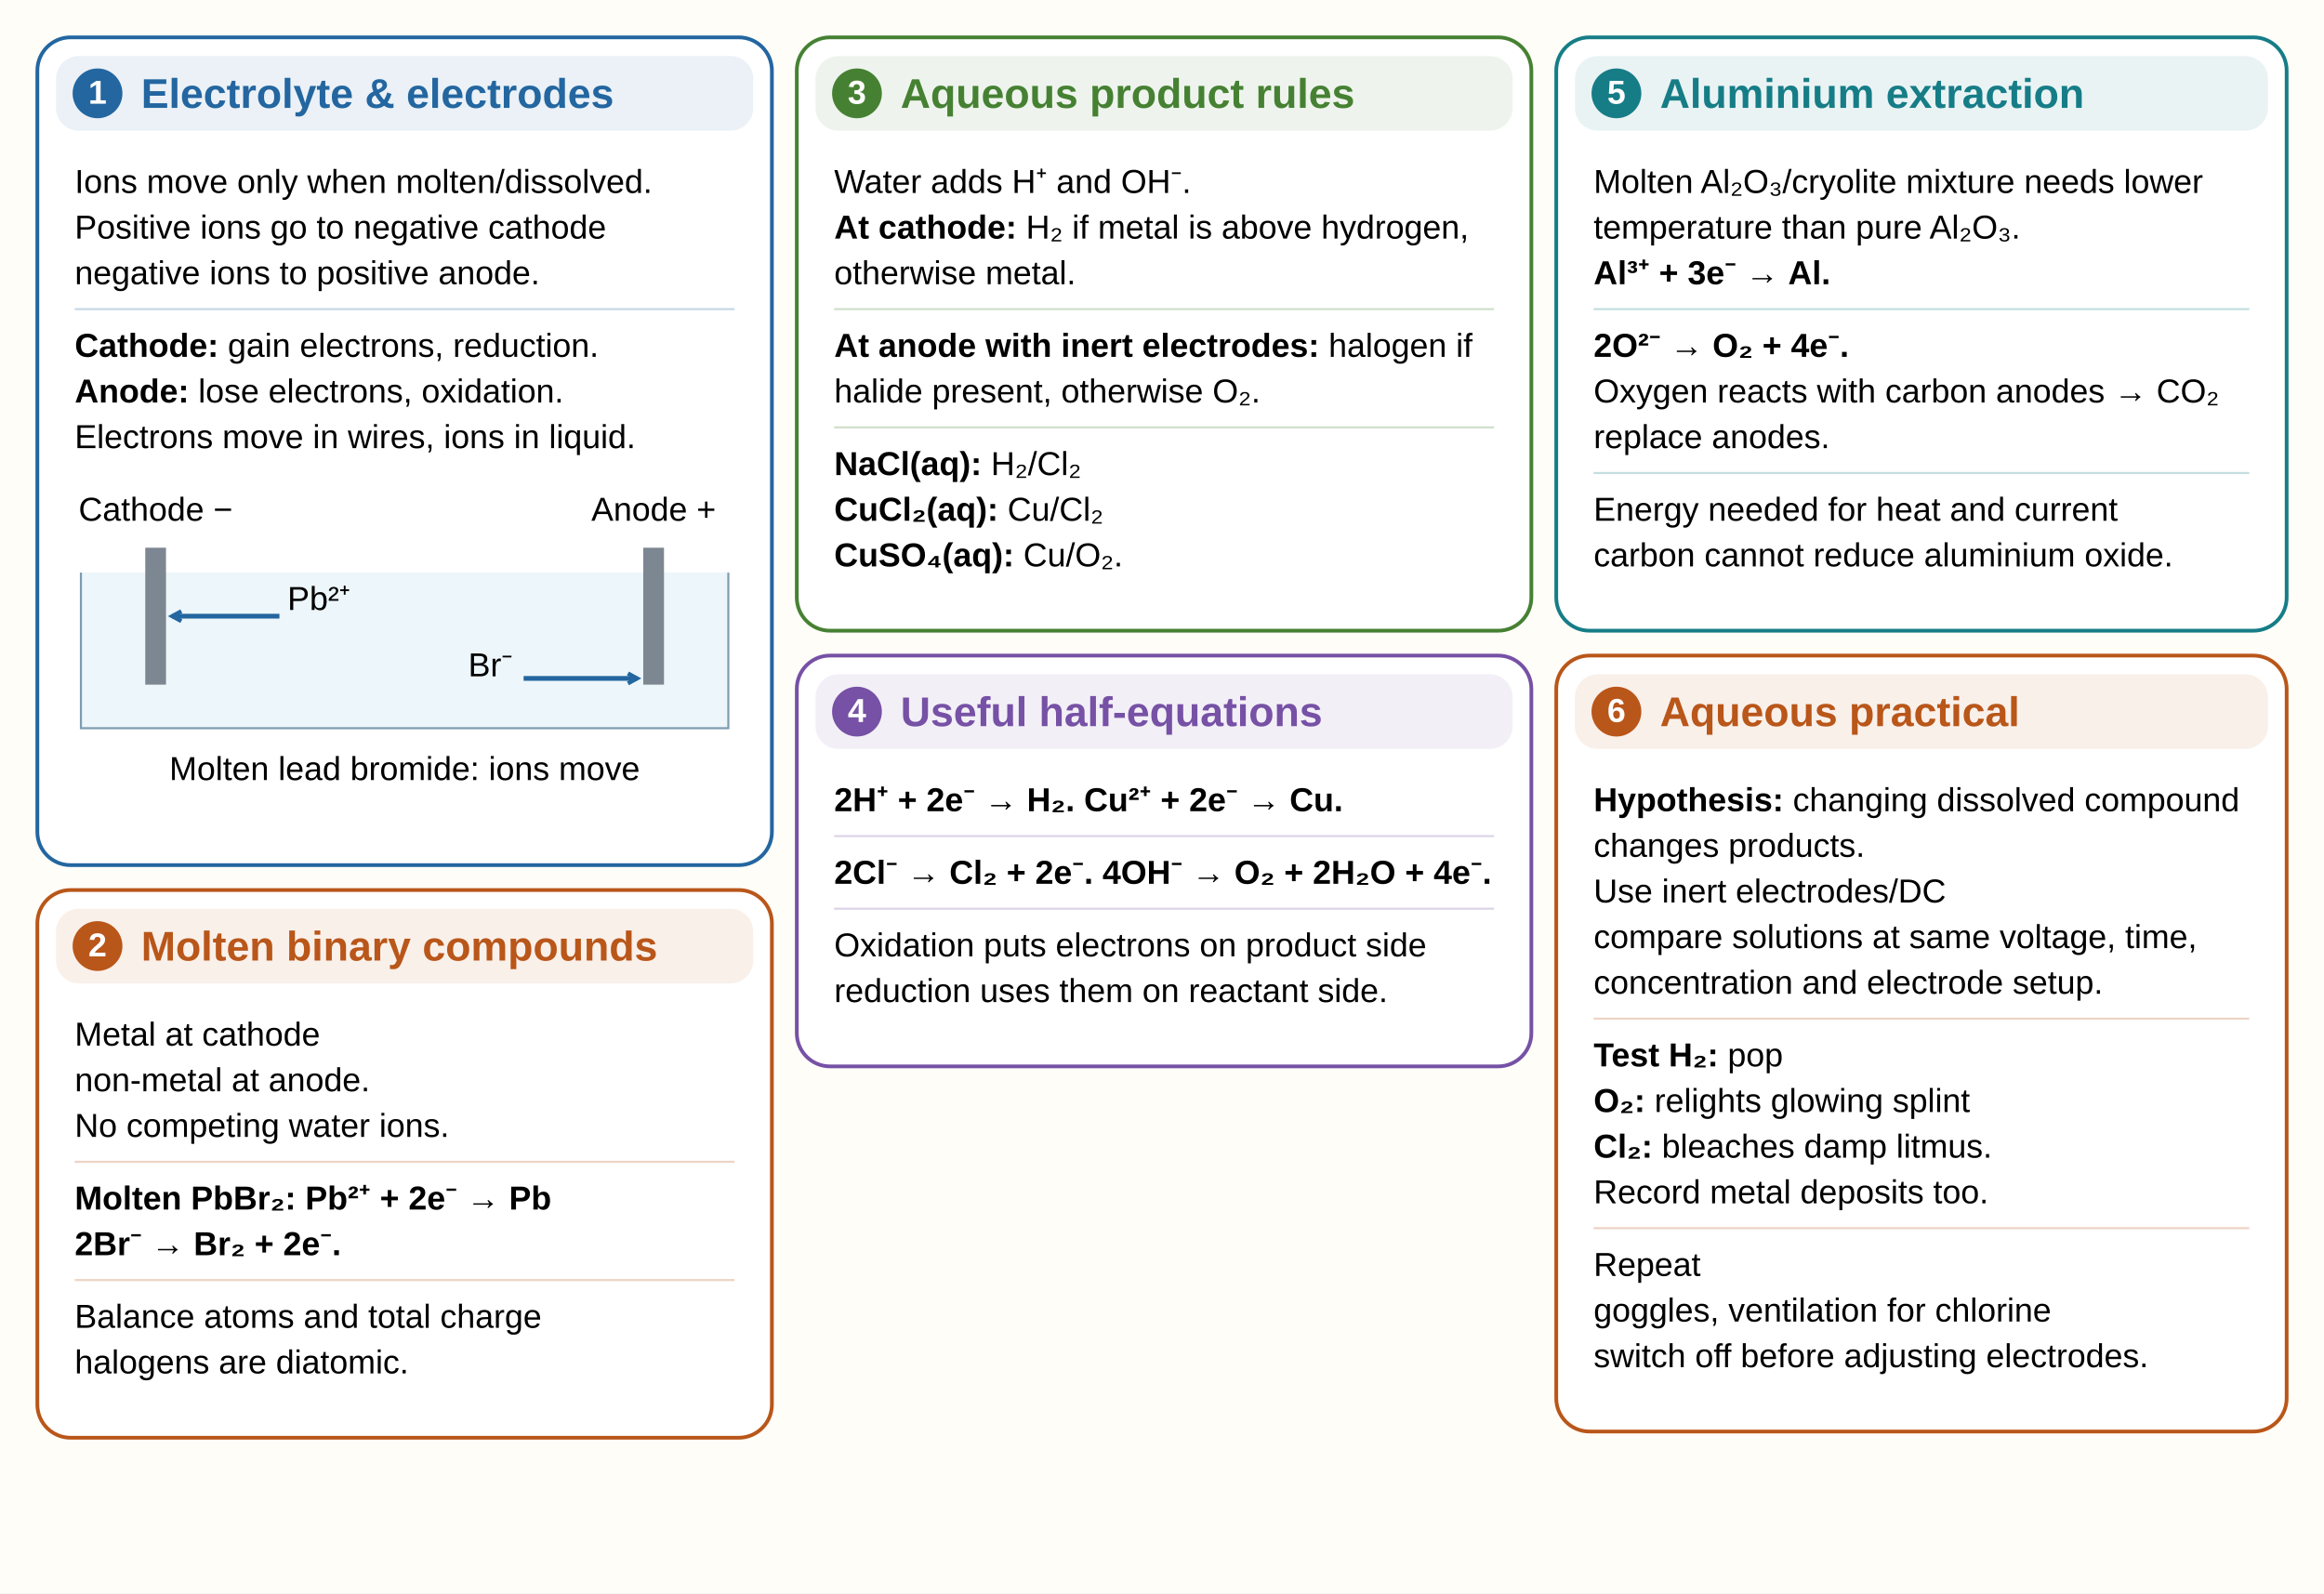
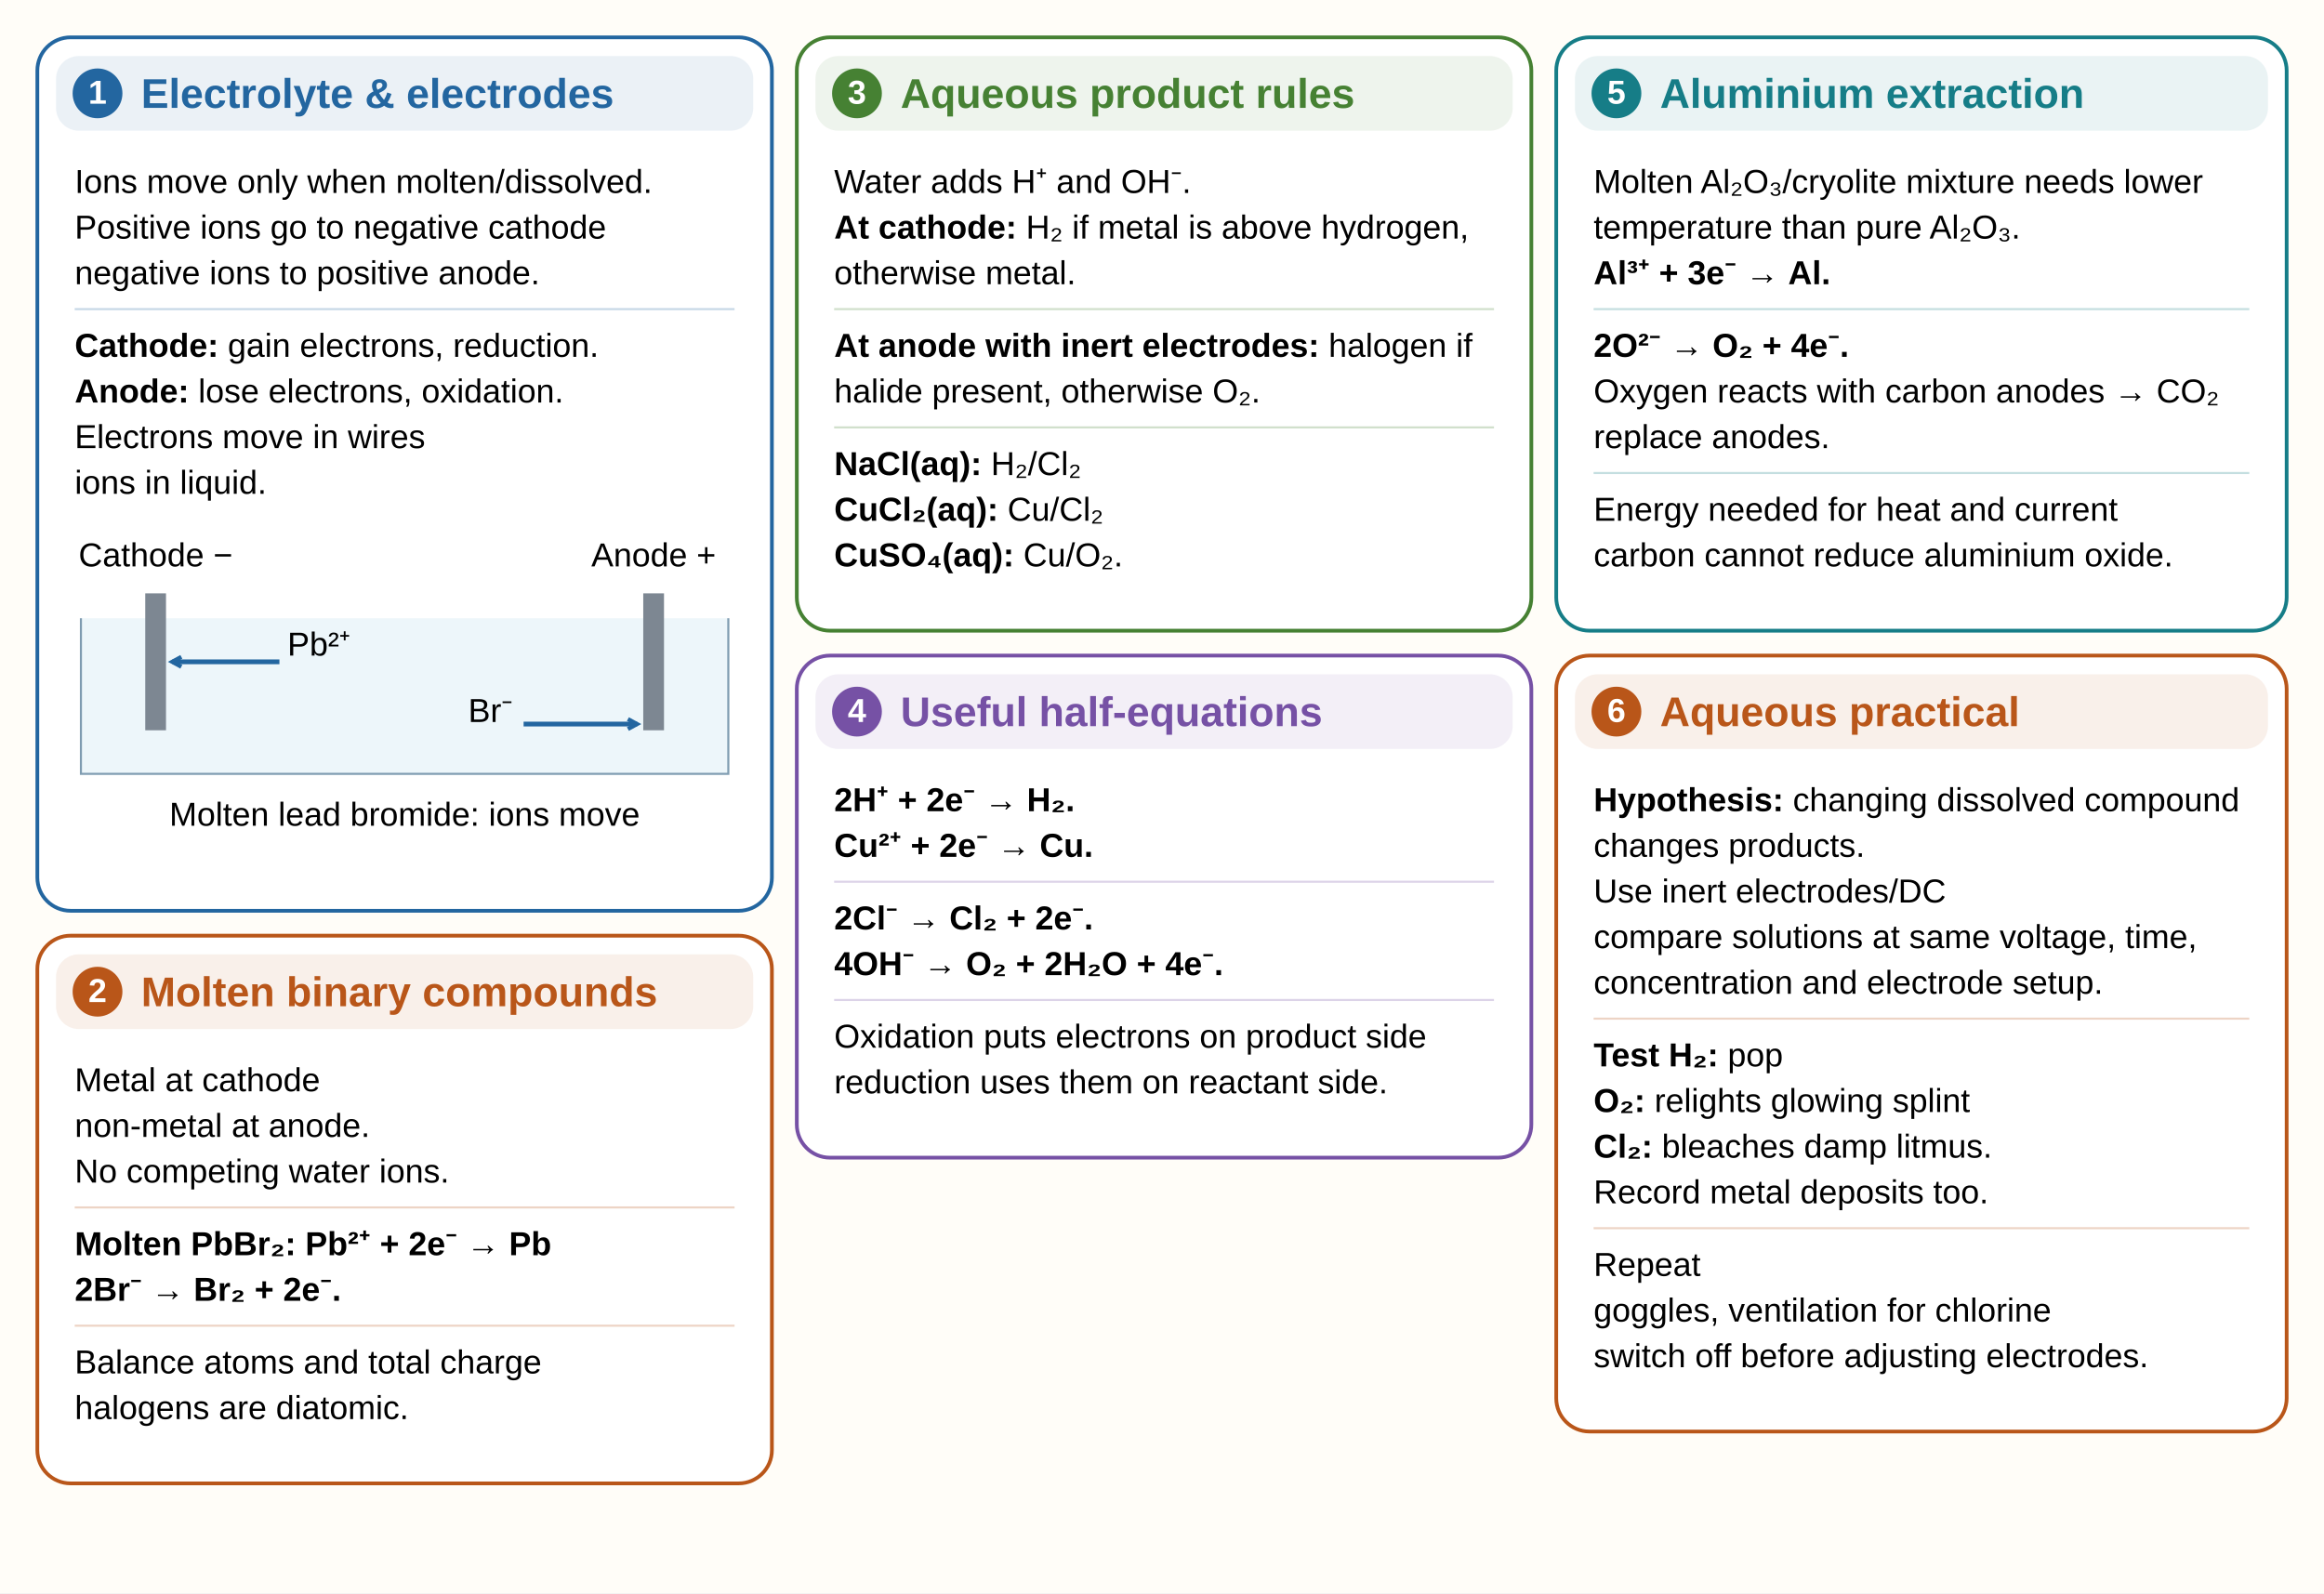
<svg xmlns="http://www.w3.org/2000/svg" width="2400" height="1645.714" viewBox="0 0 1120 768" role="img" aria-labelledby="map-title map-description" data-print-width-mm="277" font-family="Segoe UI,Arial,sans-serif">
  <defs>
    <marker id="arrow-2366a0" viewBox="0 0 10 10" refX="9" refY="5" markerWidth="4" markerHeight="4" orient="auto-start-reverse">
      <path d="M1 1L9 5L1 9" fill="none" stroke="#2366a0" stroke-width="2" stroke-linejoin="round" />
    </marker>
    <marker id="arrow-b95619" viewBox="0 0 10 10" refX="9" refY="5" markerWidth="4" markerHeight="4" orient="auto-start-reverse">
      <path d="M1 1L9 5L1 9" fill="none" stroke="#b95619" stroke-width="2" stroke-linejoin="round" />
    </marker>
    <marker id="arrow-468133" viewBox="0 0 10 10" refX="9" refY="5" markerWidth="4" markerHeight="4" orient="auto-start-reverse">
      <path d="M1 1L9 5L1 9" fill="none" stroke="#468133" stroke-width="2" stroke-linejoin="round" />
    </marker>
    <marker id="arrow-7651a5" viewBox="0 0 10 10" refX="9" refY="5" markerWidth="4" markerHeight="4" orient="auto-start-reverse">
      <path d="M1 1L9 5L1 9" fill="none" stroke="#7651a5" stroke-width="2" stroke-linejoin="round" />
    </marker>
    <marker id="arrow-167d87" viewBox="0 0 10 10" refX="9" refY="5" markerWidth="4" markerHeight="4" orient="auto-start-reverse">
      <path d="M1 1L9 5L1 9" fill="none" stroke="#167d87" stroke-width="2" stroke-linejoin="round" />
    </marker>
    <marker id="arrow-b95619" viewBox="0 0 10 10" refX="9" refY="5" markerWidth="4" markerHeight="4" orient="auto-start-reverse">
      <path d="M1 1L9 5L1 9" fill="none" stroke="#b95619" stroke-width="2" stroke-linejoin="round" />
    </marker>
  </defs>
  <rect width="1120" height="768" fill="#fffdf8" />
-   <g class="map-section" id="section-1" data-source-panel="0" data-bounds="0,0,354,399" transform="translate(18 18)">
-     <rect width="354" height="399" rx="16" fill="white" stroke="#2366a0" stroke-width="1.8" />
+   <g class="map-section" id="section-1" data-source-panel="0" data-bounds="0,0,354,421" transform="translate(18 18)">
+     <rect width="354" height="421" rx="16" fill="white" stroke="#2366a0" stroke-width="1.8" />
    <g class="section-heading">
      <rect x="9" y="9" width="336" height="36" rx="11" fill="#2366a0" opacity=".09" />
      <circle cx="29" cy="27" r="12" fill="#2366a0" />
      <text class="diagram-label" x="29" y="32" font-size="16" fill="white" font-weight="700" text-anchor="middle">1</text>
      <text class="panel-title" x="50" y="34" font-size="20" fill="#2366a0" font-weight="700" text-anchor="start">Electrolyte &amp; electrodes</text>
    </g>
    <g class="section-body">
      <text class="body-text" x="18" y="75" font-size="16" fill="#000000" font-weight="400" text-anchor="start">Ions move only when molten/dissolved.</text>
      <text class="body-text" x="18" y="97" font-size="16" fill="#000000" font-weight="400" text-anchor="start">Positive ions go to negative cathode</text>
      <text class="body-text" x="18" y="119" font-size="16" fill="#000000" font-weight="400" text-anchor="start">negative ions to positive anode.</text>
      <path class="section-divider" d="M18 131H336" stroke="#2366a0" stroke-opacity=".25" stroke-width="1" fill="none" />
      <text class="body-text" x="18" y="154" font-size="16" fill="#000000" font-weight="400" text-anchor="start">
        <tspan font-weight="700">Cathode:</tspan> gain electrons, reduction.</text>
      <text class="body-text" x="18" y="176" font-size="16" fill="#000000" font-weight="400" text-anchor="start">
        <tspan font-weight="700">Anode:</tspan> lose electrons, oxidation.</text>
-       <text class="body-text" x="18" y="198" font-size="16" fill="#000000" font-weight="400" text-anchor="start">Electrons move in wires, ions in liquid.</text>
-       <g transform="translate(18 216)">
+       <text class="body-text" x="18" y="198" font-size="16" fill="#000000" font-weight="400" text-anchor="start">Electrons move in wires</text>
+       <text class="body-text" x="18" y="220" font-size="16" fill="#000000" font-weight="400" text-anchor="start">ions in liquid.</text>
+       <g transform="translate(18 238)">
        <g class="concept-illustration">
          <text class="diagram-label" x="39" y="17" font-size="16" fill="#000000" text-anchor="middle">Cathode −</text>
          <text class="diagram-label" x="279" y="17" font-size="16" fill="#000000" text-anchor="middle">Anode +</text>
          <path d="M3 42V117H315V42" fill="#edf6fa" stroke="#7f9cb1" />
          <rect x="34" y="30" width="10" height="66" fill="#7d8792" />
          <rect x="274" y="30" width="10" height="66" fill="#7d8792" />
          <text class="diagram-label" x="117.66" y="60" font-size="16" fill="#000000" text-anchor="middle">Pb²⁺</text>
          <text class="diagram-label" x="200.34" y="92" font-size="16" fill="#000000" text-anchor="middle">Br⁻</text>
          <path d="M98.66 63L47 63" stroke="#2366a0" stroke-width="2.3" fill="none" />
          <path d="M51.388 60.603L47 63L51.388 65.397" stroke="#2366a0" stroke-width="2" fill="none" />
          <path d="M216.34 93L271 93" stroke="#2366a0" stroke-width="2.3" fill="none" />
          <path d="M266.612 95.397L271 93L266.612 90.603" stroke="#2366a0" stroke-width="2" fill="none" />
          <text class="diagram-label" x="159.0" y="142" font-size="16" fill="#000000" text-anchor="middle">Molten lead bromide: ions move</text>
        </g>
      </g>
    </g>
  </g>
-   <g class="map-section" id="section-2" data-source-panel="1" data-bounds="0,0,354,264" transform="translate(18 429)">
+   <g class="map-section" id="section-2" data-source-panel="1" data-bounds="0,0,354,264" transform="translate(18 451)">
    <rect width="354" height="264" rx="16" fill="white" stroke="#b95619" stroke-width="1.8" />
    <g class="section-heading">
      <rect x="9" y="9" width="336" height="36" rx="11" fill="#b95619" opacity=".09" />
      <circle cx="29" cy="27" r="12" fill="#b95619" />
      <text class="diagram-label" x="29" y="32" font-size="16" fill="white" font-weight="700" text-anchor="middle">2</text>
      <text class="panel-title" x="50" y="34" font-size="20" fill="#b95619" font-weight="700" text-anchor="start">Molten binary compounds</text>
    </g>
    <g class="section-body">
      <text class="body-text" x="18" y="75" font-size="16" fill="#000000" font-weight="400" text-anchor="start">Metal at cathode</text>
      <text class="body-text" x="18" y="97" font-size="16" fill="#000000" font-weight="400" text-anchor="start">non-metal at anode.</text>
      <text class="body-text" x="18" y="119" font-size="16" fill="#000000" font-weight="400" text-anchor="start">No competing water ions.</text>
      <path class="section-divider" d="M18 131H336" stroke="#b95619" stroke-opacity=".25" stroke-width="1" fill="none" />
      <text class="body-text" x="18" y="154" font-size="16" fill="#000000" font-weight="400" text-anchor="start">
        <tspan font-weight="700">Molten</tspan>
        <tspan font-weight="700">PbBr₂:</tspan>
        <tspan font-weight="700">Pb²⁺</tspan>
        <tspan font-weight="700">+</tspan>
        <tspan font-weight="700">2e⁻</tspan>
        <tspan font-weight="700">→</tspan>
        <tspan font-weight="700">Pb</tspan>
      </text>
      <text class="body-text" x="18" y="176" font-size="16" fill="#000000" font-weight="400" text-anchor="start">
        <tspan font-weight="700">2Br⁻</tspan>
        <tspan font-weight="700">→</tspan>
        <tspan font-weight="700">Br₂</tspan>
        <tspan font-weight="700">+</tspan>
        <tspan font-weight="700">2e⁻.</tspan>
      </text>
      <path class="section-divider" d="M18 188H336" stroke="#b95619" stroke-opacity=".25" stroke-width="1" fill="none" />
      <text class="body-text" x="18" y="211" font-size="16" fill="#000000" font-weight="400" text-anchor="start">Balance atoms and total charge</text>
      <text class="body-text" x="18" y="233" font-size="16" fill="#000000" font-weight="400" text-anchor="start">halogens are diatomic.</text>
    </g>
  </g>
  <g class="map-section" id="section-3" data-source-panel="2" data-bounds="0,0,354,286" transform="translate(384 18)">
    <rect width="354" height="286" rx="16" fill="white" stroke="#468133" stroke-width="1.8" />
    <g class="section-heading">
      <rect x="9" y="9" width="336" height="36" rx="11" fill="#468133" opacity=".09" />
      <circle cx="29" cy="27" r="12" fill="#468133" />
      <text class="diagram-label" x="29" y="32" font-size="16" fill="white" font-weight="700" text-anchor="middle">3</text>
      <text class="panel-title" x="50" y="34" font-size="20" fill="#468133" font-weight="700" text-anchor="start">Aqueous product rules</text>
    </g>
    <g class="section-body">
      <text class="body-text" x="18" y="75" font-size="16" fill="#000000" font-weight="400" text-anchor="start">Water adds H⁺ and OH⁻.</text>
      <text class="body-text" x="18" y="97" font-size="16" fill="#000000" font-weight="400" text-anchor="start">
        <tspan font-weight="700">At</tspan>
        <tspan font-weight="700">cathode:</tspan> H₂ if metal is above hydrogen,</text>
      <text class="body-text" x="18" y="119" font-size="16" fill="#000000" font-weight="400" text-anchor="start">otherwise metal.</text>
      <path class="section-divider" d="M18 131H336" stroke="#468133" stroke-opacity=".25" stroke-width="1" fill="none" />
      <text class="body-text" x="18" y="154" font-size="16" fill="#000000" font-weight="400" text-anchor="start">
        <tspan font-weight="700">At</tspan>
        <tspan font-weight="700">anode</tspan>
        <tspan font-weight="700">with</tspan>
        <tspan font-weight="700">inert</tspan>
        <tspan font-weight="700">electrodes:</tspan> halogen if</text>
      <text class="body-text" x="18" y="176" font-size="16" fill="#000000" font-weight="400" text-anchor="start">halide present, otherwise O₂.</text>
      <path class="section-divider" d="M18 188H336" stroke="#468133" stroke-opacity=".25" stroke-width="1" fill="none" />
      <text class="body-text" x="18" y="211" font-size="16" fill="#000000" font-weight="400" text-anchor="start">
        <tspan font-weight="700">NaCl(aq):</tspan> H₂/Cl₂</text>
      <text class="body-text" x="18" y="233" font-size="16" fill="#000000" font-weight="400" text-anchor="start">
        <tspan font-weight="700">CuCl₂(aq):</tspan> Cu/Cl₂</text>
      <text class="body-text" x="18" y="255" font-size="16" fill="#000000" font-weight="400" text-anchor="start">
        <tspan font-weight="700">CuSO₄(aq):</tspan> Cu/O₂.</text>
    </g>
  </g>
-   <g class="map-section" id="section-4" data-source-panel="3" data-bounds="0,0,354,198" transform="translate(384 316)">
-     <rect width="354" height="198" rx="16" fill="white" stroke="#7651a5" stroke-width="1.8" />
+   <g class="map-section" id="section-4" data-source-panel="3" data-bounds="0,0,354,242" transform="translate(384 316)">
+     <rect width="354" height="242" rx="16" fill="white" stroke="#7651a5" stroke-width="1.8" />
    <g class="section-heading">
      <rect x="9" y="9" width="336" height="36" rx="11" fill="#7651a5" opacity=".09" />
      <circle cx="29" cy="27" r="12" fill="#7651a5" />
      <text class="diagram-label" x="29" y="32" font-size="16" fill="white" font-weight="700" text-anchor="middle">4</text>
      <text class="panel-title" x="50" y="34" font-size="20" fill="#7651a5" font-weight="700" text-anchor="start">Useful half-equations</text>
    </g>
    <g class="section-body">
      <text class="body-text" x="18" y="75" font-size="16" fill="#000000" font-weight="400" text-anchor="start">
        <tspan font-weight="700">2H⁺</tspan>
        <tspan font-weight="700">+</tspan>
        <tspan font-weight="700">2e⁻</tspan>
        <tspan font-weight="700">→</tspan>
        <tspan font-weight="700">H₂.</tspan>
+       </text>
+       <text class="body-text" x="18" y="97" font-size="16" fill="#000000" font-weight="400" text-anchor="start">
        <tspan font-weight="700">Cu²⁺</tspan>
        <tspan font-weight="700">+</tspan>
        <tspan font-weight="700">2e⁻</tspan>
        <tspan font-weight="700">→</tspan>
        <tspan font-weight="700">Cu.</tspan>
      </text>
-       <path class="section-divider" d="M18 87H336" stroke="#7651a5" stroke-opacity=".25" stroke-width="1" fill="none" />
-       <text class="body-text" x="18" y="110" font-size="16" fill="#000000" font-weight="400" text-anchor="start">
+       <path class="section-divider" d="M18 109H336" stroke="#7651a5" stroke-opacity=".25" stroke-width="1" fill="none" />
+       <text class="body-text" x="18" y="132" font-size="16" fill="#000000" font-weight="400" text-anchor="start">
        <tspan font-weight="700">2Cl⁻</tspan>
        <tspan font-weight="700">→</tspan>
        <tspan font-weight="700">Cl₂</tspan>
        <tspan font-weight="700">+</tspan>
        <tspan font-weight="700">2e⁻.</tspan>
+       </text>
+       <text class="body-text" x="18" y="154" font-size="16" fill="#000000" font-weight="400" text-anchor="start">
        <tspan font-weight="700">4OH⁻</tspan>
        <tspan font-weight="700">→</tspan>
        <tspan font-weight="700">O₂</tspan>
        <tspan font-weight="700">+</tspan>
        <tspan font-weight="700">2H₂O</tspan>
        <tspan font-weight="700">+</tspan>
        <tspan font-weight="700">4e⁻.</tspan>
      </text>
-       <path class="section-divider" d="M18 122H336" stroke="#7651a5" stroke-opacity=".25" stroke-width="1" fill="none" />
-       <text class="body-text" x="18" y="145" font-size="16" fill="#000000" font-weight="400" text-anchor="start">Oxidation puts electrons on product side</text>
-       <text class="body-text" x="18" y="167" font-size="16" fill="#000000" font-weight="400" text-anchor="start">reduction uses them on reactant side.</text>
+       <path class="section-divider" d="M18 166H336" stroke="#7651a5" stroke-opacity=".25" stroke-width="1" fill="none" />
+       <text class="body-text" x="18" y="189" font-size="16" fill="#000000" font-weight="400" text-anchor="start">Oxidation puts electrons on product side</text>
+       <text class="body-text" x="18" y="211" font-size="16" fill="#000000" font-weight="400" text-anchor="start">reduction uses them on reactant side.</text>
    </g>
  </g>
  <g class="map-section" id="section-5" data-source-panel="4" data-bounds="0,0,352,286" transform="translate(750 18)">
    <rect width="352" height="286" rx="16" fill="white" stroke="#167d87" stroke-width="1.8" />
    <g class="section-heading">
      <rect x="9" y="9" width="334" height="36" rx="11" fill="#167d87" opacity=".09" />
      <circle cx="29" cy="27" r="12" fill="#167d87" />
      <text class="diagram-label" x="29" y="32" font-size="16" fill="white" font-weight="700" text-anchor="middle">5</text>
      <text class="panel-title" x="50" y="34" font-size="20" fill="#167d87" font-weight="700" text-anchor="start">Aluminium extraction</text>
    </g>
    <g class="section-body">
      <text class="body-text" x="18" y="75" font-size="16" fill="#000000" font-weight="400" text-anchor="start">Molten Al₂O₃/cryolite mixture needs lower</text>
      <text class="body-text" x="18" y="97" font-size="16" fill="#000000" font-weight="400" text-anchor="start">temperature than pure Al₂O₃.</text>
      <text class="body-text" x="18" y="119" font-size="16" fill="#000000" font-weight="400" text-anchor="start">
        <tspan font-weight="700">Al³⁺</tspan>
        <tspan font-weight="700">+</tspan>
        <tspan font-weight="700">3e⁻</tspan>
        <tspan font-weight="700">→</tspan>
        <tspan font-weight="700">Al.</tspan>
      </text>
      <path class="section-divider" d="M18 131H334" stroke="#167d87" stroke-opacity=".25" stroke-width="1" fill="none" />
      <text class="body-text" x="18" y="154" font-size="16" fill="#000000" font-weight="400" text-anchor="start">
        <tspan font-weight="700">2O²⁻</tspan>
        <tspan font-weight="700">→</tspan>
        <tspan font-weight="700">O₂</tspan>
        <tspan font-weight="700">+</tspan>
        <tspan font-weight="700">4e⁻.</tspan>
      </text>
      <text class="body-text" x="18" y="176" font-size="16" fill="#000000" font-weight="400" text-anchor="start">Oxygen reacts with carbon anodes → CO₂</text>
      <text class="body-text" x="18" y="198" font-size="16" fill="#000000" font-weight="400" text-anchor="start">replace anodes.</text>
      <path class="section-divider" d="M18 210H334" stroke="#167d87" stroke-opacity=".25" stroke-width="1" fill="none" />
      <text class="body-text" x="18" y="233" font-size="16" fill="#000000" font-weight="400" text-anchor="start">Energy needed for heat and current</text>
      <text class="body-text" x="18" y="255" font-size="16" fill="#000000" font-weight="400" text-anchor="start">carbon cannot reduce aluminium oxide.</text>
    </g>
  </g>
  <g class="map-section" id="section-6" data-source-panel="5" data-bounds="0,0,352,374" transform="translate(750 316)">
    <rect width="352" height="374" rx="16" fill="white" stroke="#b95619" stroke-width="1.8" />
    <g class="section-heading">
      <rect x="9" y="9" width="334" height="36" rx="11" fill="#b95619" opacity=".09" />
      <circle cx="29" cy="27" r="12" fill="#b95619" />
      <text class="diagram-label" x="29" y="32" font-size="16" fill="white" font-weight="700" text-anchor="middle">6</text>
      <text class="panel-title" x="50" y="34" font-size="20" fill="#b95619" font-weight="700" text-anchor="start">Aqueous practical</text>
    </g>
    <g class="section-body">
      <text class="body-text" x="18" y="75" font-size="16" fill="#000000" font-weight="400" text-anchor="start">
        <tspan font-weight="700">Hypothesis:</tspan> changing dissolved compound</text>
      <text class="body-text" x="18" y="97" font-size="16" fill="#000000" font-weight="400" text-anchor="start">changes products.</text>
      <text class="body-text" x="18" y="119" font-size="16" fill="#000000" font-weight="400" text-anchor="start">Use inert electrodes/DC</text>
      <text class="body-text" x="18" y="141" font-size="16" fill="#000000" font-weight="400" text-anchor="start">compare solutions at same voltage, time,</text>
      <text class="body-text" x="18" y="163" font-size="16" fill="#000000" font-weight="400" text-anchor="start">concentration and electrode setup.</text>
      <path class="section-divider" d="M18 175H334" stroke="#b95619" stroke-opacity=".25" stroke-width="1" fill="none" />
      <text class="body-text" x="18" y="198" font-size="16" fill="#000000" font-weight="400" text-anchor="start">
        <tspan font-weight="700">Test</tspan>
        <tspan font-weight="700">H₂:</tspan> pop</text>
      <text class="body-text" x="18" y="220" font-size="16" fill="#000000" font-weight="400" text-anchor="start">
        <tspan font-weight="700">O₂:</tspan> relights glowing splint</text>
      <text class="body-text" x="18" y="242" font-size="16" fill="#000000" font-weight="400" text-anchor="start">
        <tspan font-weight="700">Cl₂:</tspan> bleaches damp litmus.</text>
      <text class="body-text" x="18" y="264" font-size="16" fill="#000000" font-weight="400" text-anchor="start">Record metal deposits too.</text>
      <path class="section-divider" d="M18 276H334" stroke="#b95619" stroke-opacity=".25" stroke-width="1" fill="none" />
      <text class="body-text" x="18" y="299" font-size="16" fill="#000000" font-weight="400" text-anchor="start">Repeat</text>
      <text class="body-text" x="18" y="321" font-size="16" fill="#000000" font-weight="400" text-anchor="start">goggles, ventilation for chlorine</text>
      <text class="body-text" x="18" y="343" font-size="16" fill="#000000" font-weight="400" text-anchor="start">switch off before adjusting electrodes.</text>
    </g>
  </g>
</svg>
